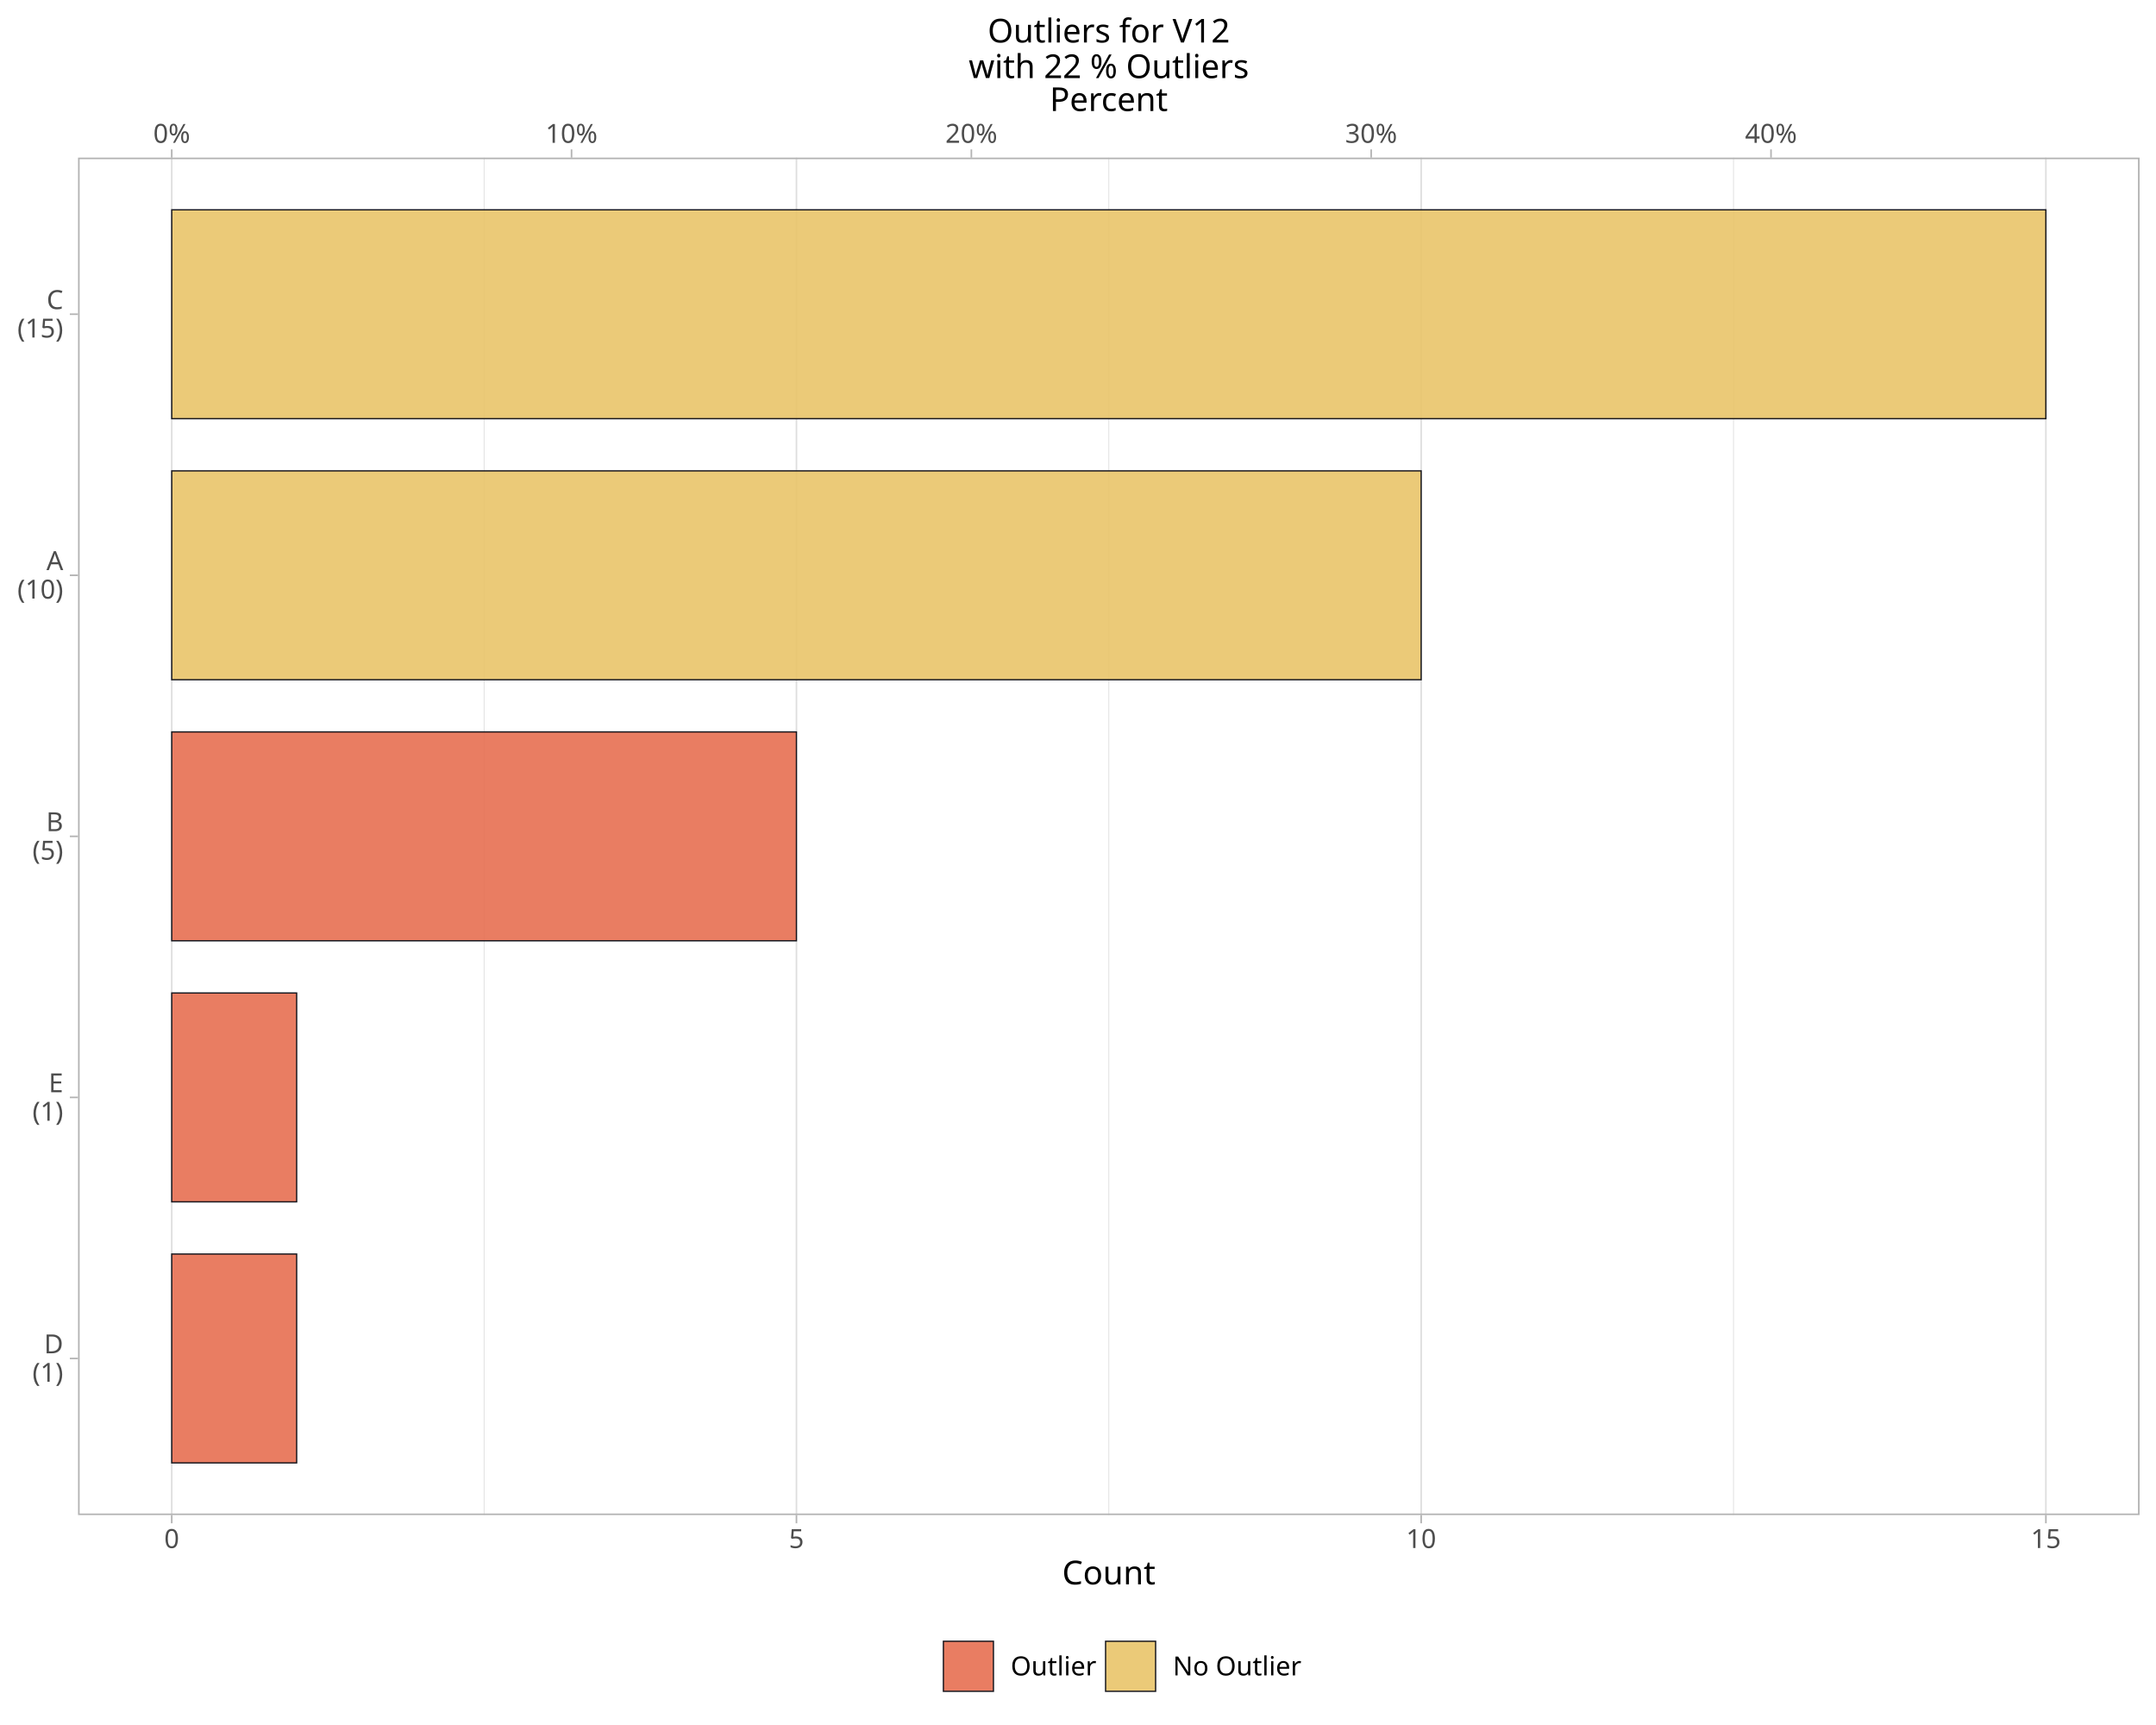
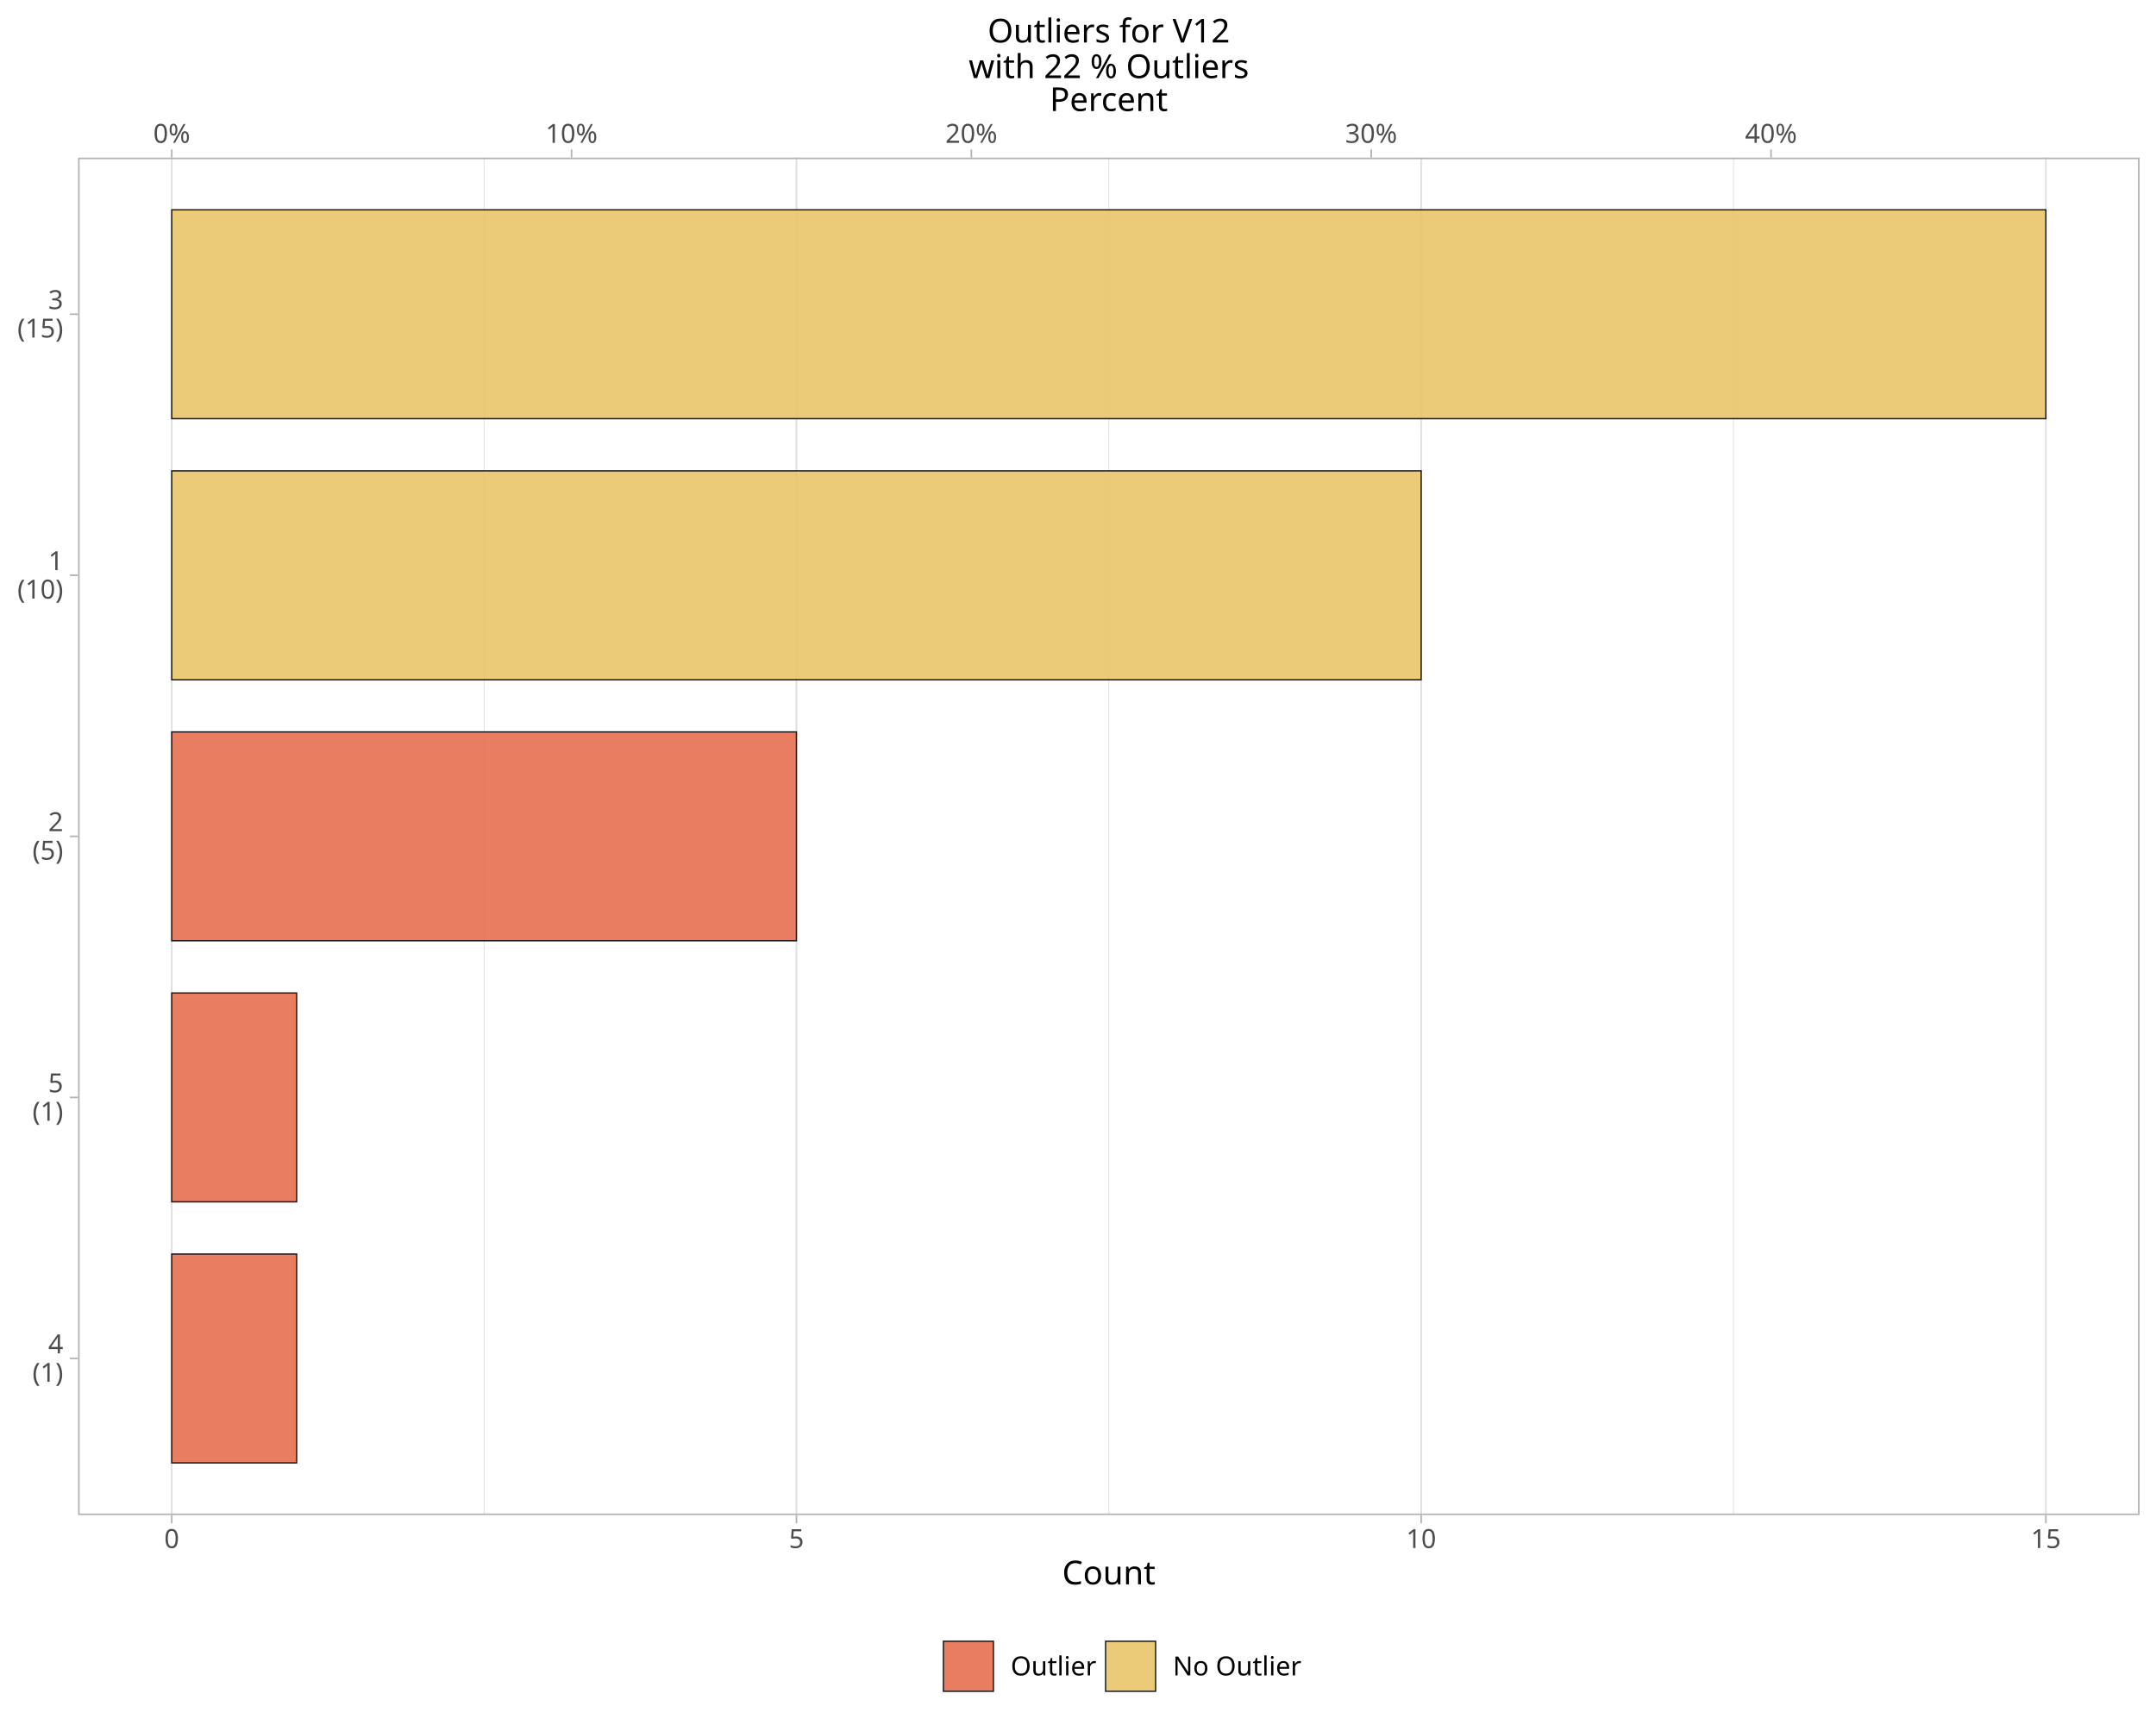
<svg xmlns="http://www.w3.org/2000/svg" class="svglite" data-engine-version="2.0" width="720.00pt" height="576.00pt" viewBox="0 0 720.00 576.00">
  <defs>
    <style type="text/css">
    .svglite line, .svglite polyline, .svglite polygon, .svglite path, .svglite rect, .svglite circle {
      fill: none;
      stroke: #000000;
      stroke-linecap: round;
      stroke-linejoin: round;
      stroke-miterlimit: 10.00;
    }
  </style>
  </defs>
  <rect width="100%" height="100%" style="stroke: none; fill: #FFFFFF;" />
  <defs>
    <clipPath id="cpMC4wMHw3MjAuMDB8MC4wMHw1NzYuMDA=">
      <rect x="0.00" y="0.00" width="720.00" height="576.00" />
    </clipPath>
  </defs>
  <g clip-path="url(#cpMC4wMHw3MjAuMDB8MC4wMHw1NzYuMDA=)">
    <rect x="0.00" y="0.00" width="720.00" height="576.00" style="stroke-width: 1.07; stroke: #FFFFFF; fill: #FFFFFF;" />
  </g>
  <defs>
    <clipPath id="cpMjYuMDZ8NzE0LjUyfDUyLjYyfDUwNS45MQ==">
      <rect x="26.06" y="52.62" width="688.46" height="453.29" />
    </clipPath>
  </defs>
  <g clip-path="url(#cpMjYuMDZ8NzE0LjUyfDUyLjYyfDUwNS45MQ==)">
    <rect x="26.06" y="52.62" width="688.46" height="453.29" style="stroke-width: 1.07; stroke: none; fill: #FFFFFF;" />
    <polyline points="161.67,505.91 161.67,52.62 " style="stroke-width: 0.27; stroke: #DEDEDE; stroke-linecap: butt;" />
    <polyline points="370.29,505.91 370.29,52.62 " style="stroke-width: 0.27; stroke: #DEDEDE; stroke-linecap: butt;" />
    <polyline points="578.91,505.91 578.91,52.62 " style="stroke-width: 0.27; stroke: #DEDEDE; stroke-linecap: butt;" />
    <polyline points="57.35,505.91 57.35,52.62 " style="stroke-width: 0.53; stroke: #DEDEDE; stroke-linecap: butt;" />
    <polyline points="265.98,505.91 265.98,52.62 " style="stroke-width: 0.53; stroke: #DEDEDE; stroke-linecap: butt;" />
    <polyline points="474.60,505.91 474.60,52.62 " style="stroke-width: 0.53; stroke: #DEDEDE; stroke-linecap: butt;" />
    <polyline points="683.23,505.91 683.23,52.62 " style="stroke-width: 0.53; stroke: #DEDEDE; stroke-linecap: butt;" />
    <rect x="57.35" y="157.23" width="417.25" height="69.74" style="stroke-width: 0.43; stroke: #16161D; stroke-linecap: butt; stroke-linejoin: miter; fill: #E9C46A; fill-opacity: 0.90;" />
    <rect x="57.35" y="244.40" width="208.62" height="69.74" style="stroke-width: 0.43; stroke: #16161D; stroke-linecap: butt; stroke-linejoin: miter; fill: #E76F51; fill-opacity: 0.90;" />
    <rect x="57.35" y="70.06" width="625.87" height="69.74" style="stroke-width: 0.43; stroke: #16161D; stroke-linecap: butt; stroke-linejoin: miter; fill: #E9C46A; fill-opacity: 0.90;" />
    <rect x="57.35" y="418.74" width="41.72" height="69.74" style="stroke-width: 0.43; stroke: #16161D; stroke-linecap: butt; stroke-linejoin: miter; fill: #E76F51; fill-opacity: 0.90;" />
    <rect x="57.35" y="331.57" width="41.72" height="69.74" style="stroke-width: 0.43; stroke: #16161D; stroke-linecap: butt; stroke-linejoin: miter; fill: #E76F51; fill-opacity: 0.90;" />
    <rect x="26.06" y="52.62" width="688.46" height="453.29" style="stroke-width: 1.07; stroke: #B3B3B3;" />
  </g>
  <g clip-path="url(#cpMC4wMHw3MjAuMDB8MC4wMHw1NzYuMDA=)">
    <text x="57.35" y="47.69" text-anchor="middle" style="font-size: 8.80px; fill: #4D4D4D; font-family: sans;" textLength="12.72px" lengthAdjust="spacingAndGlyphs">0%</text>
    <text x="190.87" y="47.69" text-anchor="middle" style="font-size: 8.80px; fill: #4D4D4D; font-family: sans;" textLength="17.61px" lengthAdjust="spacingAndGlyphs">10%</text>
    <text x="324.39" y="47.69" text-anchor="middle" style="font-size: 8.80px; fill: #4D4D4D; font-family: sans;" textLength="17.61px" lengthAdjust="spacingAndGlyphs">20%</text>
    <text x="457.91" y="47.69" text-anchor="middle" style="font-size: 8.80px; fill: #4D4D4D; font-family: sans;" textLength="17.61px" lengthAdjust="spacingAndGlyphs">30%</text>
    <text x="591.43" y="47.69" text-anchor="middle" style="font-size: 8.80px; fill: #4D4D4D; font-family: sans;" textLength="17.61px" lengthAdjust="spacingAndGlyphs">40%</text>
    <polyline points="57.35,52.62 57.35,49.88 " style="stroke-width: 0.53; stroke: #B3B3B3; stroke-linecap: butt;" />
    <polyline points="190.87,52.62 190.87,49.88 " style="stroke-width: 0.53; stroke: #B3B3B3; stroke-linecap: butt;" />
    <polyline points="324.39,52.62 324.39,49.88 " style="stroke-width: 0.53; stroke: #B3B3B3; stroke-linecap: butt;" />
    <polyline points="457.91,52.62 457.91,49.88 " style="stroke-width: 0.53; stroke: #B3B3B3; stroke-linecap: butt;" />
    <polyline points="591.43,52.62 591.43,49.88 " style="stroke-width: 0.53; stroke: #B3B3B3; stroke-linecap: butt;" />
-     <text x="21.13" y="451.89" text-anchor="end" style="font-size: 8.80px; fill: #4D4D4D; font-family: sans;" textLength="8.80px" lengthAdjust="spacingAndGlyphs">D </text>
+     <text x="21.13" y="451.89" text-anchor="end" style="font-size: 8.80px; fill: #4D4D4D; font-family: sans;" textLength="7.34px" lengthAdjust="spacingAndGlyphs">4 </text>
    <text x="21.13" y="461.39" text-anchor="end" style="font-size: 8.80px; fill: #4D4D4D; font-family: sans;" textLength="10.76px" lengthAdjust="spacingAndGlyphs">(1)</text>
-     <text x="21.13" y="364.72" text-anchor="end" style="font-size: 8.80px; fill: #4D4D4D; font-family: sans;" textLength="8.32px" lengthAdjust="spacingAndGlyphs">E </text>
+     <text x="21.13" y="364.72" text-anchor="end" style="font-size: 8.80px; fill: #4D4D4D; font-family: sans;" textLength="7.34px" lengthAdjust="spacingAndGlyphs">5 </text>
    <text x="21.13" y="374.22" text-anchor="end" style="font-size: 8.80px; fill: #4D4D4D; font-family: sans;" textLength="10.76px" lengthAdjust="spacingAndGlyphs">(1)</text>
-     <text x="21.13" y="277.54" text-anchor="end" style="font-size: 8.80px; fill: #4D4D4D; font-family: sans;" textLength="8.32px" lengthAdjust="spacingAndGlyphs">B </text>
+     <text x="21.13" y="277.54" text-anchor="end" style="font-size: 8.80px; fill: #4D4D4D; font-family: sans;" textLength="7.34px" lengthAdjust="spacingAndGlyphs">2 </text>
    <text x="21.13" y="287.05" text-anchor="end" style="font-size: 8.80px; fill: #4D4D4D; font-family: sans;" textLength="10.76px" lengthAdjust="spacingAndGlyphs">(5)</text>
-     <text x="21.13" y="190.37" text-anchor="end" style="font-size: 8.80px; fill: #4D4D4D; font-family: sans;" textLength="8.32px" lengthAdjust="spacingAndGlyphs">A </text>
+     <text x="21.13" y="190.37" text-anchor="end" style="font-size: 8.80px; fill: #4D4D4D; font-family: sans;" textLength="7.34px" lengthAdjust="spacingAndGlyphs">1 </text>
    <text x="21.13" y="199.88" text-anchor="end" style="font-size: 8.80px; fill: #4D4D4D; font-family: sans;" textLength="15.65px" lengthAdjust="spacingAndGlyphs">(10)</text>
-     <text x="21.13" y="103.20" text-anchor="end" style="font-size: 8.80px; fill: #4D4D4D; font-family: sans;" textLength="8.80px" lengthAdjust="spacingAndGlyphs">C </text>
+     <text x="21.13" y="103.20" text-anchor="end" style="font-size: 8.80px; fill: #4D4D4D; font-family: sans;" textLength="7.34px" lengthAdjust="spacingAndGlyphs">3 </text>
    <text x="21.13" y="112.70" text-anchor="end" style="font-size: 8.80px; fill: #4D4D4D; font-family: sans;" textLength="15.65px" lengthAdjust="spacingAndGlyphs">(15)</text>
    <polyline points="23.32,453.61 26.06,453.61 " style="stroke-width: 0.53; stroke: #B3B3B3; stroke-linecap: butt;" />
    <polyline points="23.32,366.44 26.06,366.44 " style="stroke-width: 0.53; stroke: #B3B3B3; stroke-linecap: butt;" />
    <polyline points="23.32,279.27 26.06,279.27 " style="stroke-width: 0.53; stroke: #B3B3B3; stroke-linecap: butt;" />
    <polyline points="23.32,192.10 26.06,192.10 " style="stroke-width: 0.53; stroke: #B3B3B3; stroke-linecap: butt;" />
    <polyline points="23.32,104.92 26.06,104.92 " style="stroke-width: 0.53; stroke: #B3B3B3; stroke-linecap: butt;" />
    <polyline points="57.35,508.65 57.35,505.91 " style="stroke-width: 0.53; stroke: #B3B3B3; stroke-linecap: butt;" />
    <polyline points="265.98,508.65 265.98,505.91 " style="stroke-width: 0.53; stroke: #B3B3B3; stroke-linecap: butt;" />
    <polyline points="474.60,508.65 474.60,505.91 " style="stroke-width: 0.53; stroke: #B3B3B3; stroke-linecap: butt;" />
    <polyline points="683.23,508.65 683.23,505.91 " style="stroke-width: 0.53; stroke: #B3B3B3; stroke-linecap: butt;" />
    <text x="57.35" y="516.90" text-anchor="middle" style="font-size: 8.80px; fill: #4D4D4D; font-family: sans;" textLength="4.89px" lengthAdjust="spacingAndGlyphs">0</text>
    <text x="265.98" y="516.90" text-anchor="middle" style="font-size: 8.80px; fill: #4D4D4D; font-family: sans;" textLength="4.89px" lengthAdjust="spacingAndGlyphs">5</text>
    <text x="474.60" y="516.90" text-anchor="middle" style="font-size: 8.80px; fill: #4D4D4D; font-family: sans;" textLength="9.79px" lengthAdjust="spacingAndGlyphs">10</text>
    <text x="683.23" y="516.90" text-anchor="middle" style="font-size: 8.80px; fill: #4D4D4D; font-family: sans;" textLength="9.79px" lengthAdjust="spacingAndGlyphs">15</text>
    <text x="370.29" y="37.07" text-anchor="middle" style="font-size: 11.00px; font-family: sans;" textLength="37.92px" lengthAdjust="spacingAndGlyphs">Percent</text>
    <text x="370.29" y="529.04" text-anchor="middle" style="font-size: 11.00px; font-family: sans;" textLength="29.36px" lengthAdjust="spacingAndGlyphs">Count</text>
    <rect x="303.80" y="542.28" width="132.97" height="28.24" style="stroke-width: 1.07; stroke: none; fill: #FFFFFF;" />
    <rect x="314.76" y="547.76" width="17.28" height="17.28" style="stroke-width: 1.07; stroke: none; fill: #FFFFFF;" />
    <rect x="315.05" y="548.04" width="16.71" height="16.71" style="stroke-width: 0.43; stroke: #16161D; stroke-linecap: butt; stroke-linejoin: miter; fill: #E76F51; fill-opacity: 0.90;" />
    <rect x="368.92" y="547.76" width="17.28" height="17.28" style="stroke-width: 1.07; stroke: none; fill: #FFFFFF;" />
    <rect x="369.21" y="548.04" width="16.71" height="16.71" style="stroke-width: 0.43; stroke: #16161D; stroke-linecap: butt; stroke-linejoin: miter; fill: #E9C46A; fill-opacity: 0.90;" />
    <text x="337.52" y="559.43" style="font-size: 8.80px; font-family: sans;" textLength="25.92px" lengthAdjust="spacingAndGlyphs">Outlier</text>
    <text x="391.68" y="559.43" style="font-size: 8.80px; font-family: sans;" textLength="39.62px" lengthAdjust="spacingAndGlyphs">No Outlier</text>
    <text x="370.29" y="14.19" text-anchor="middle" style="font-size: 11.00px; font-family: sans;" textLength="79.48px" lengthAdjust="spacingAndGlyphs">Outliers for V12 </text>
    <text x="370.29" y="26.07" text-anchor="middle" style="font-size: 11.00px; font-family: sans;" textLength="88.65px" lengthAdjust="spacingAndGlyphs">with 22 % Outliers</text>
  </g>
</svg>
